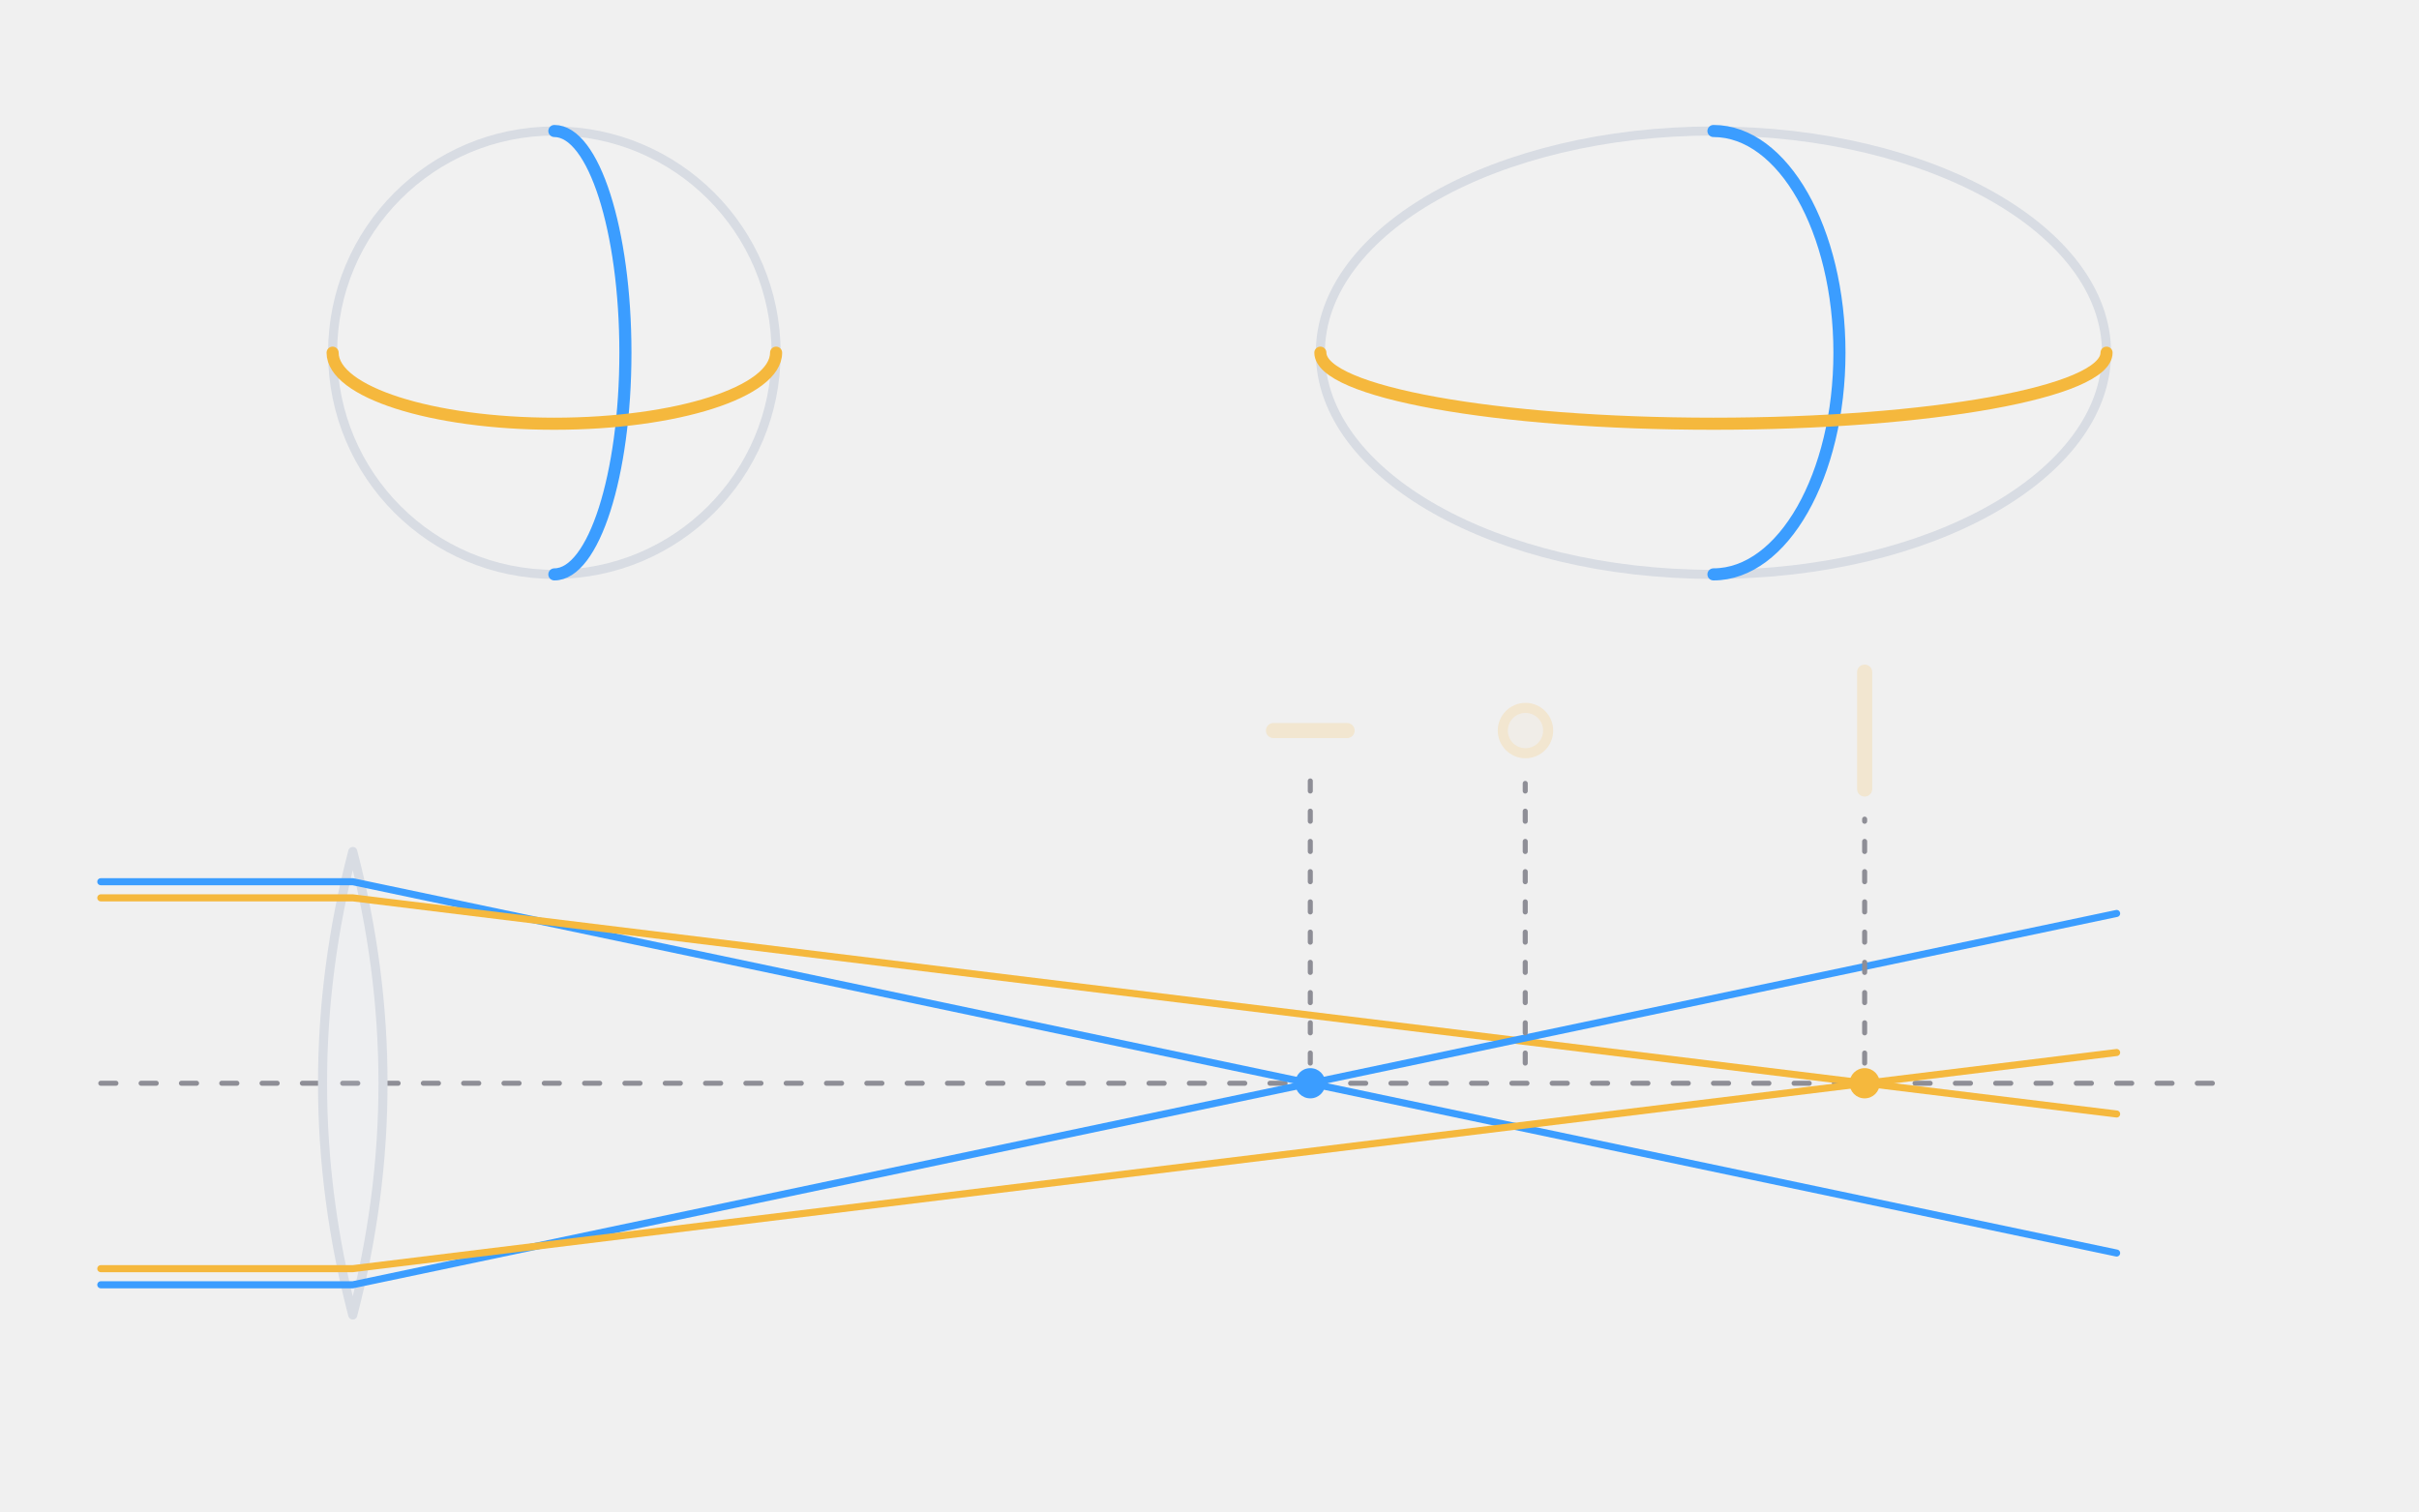
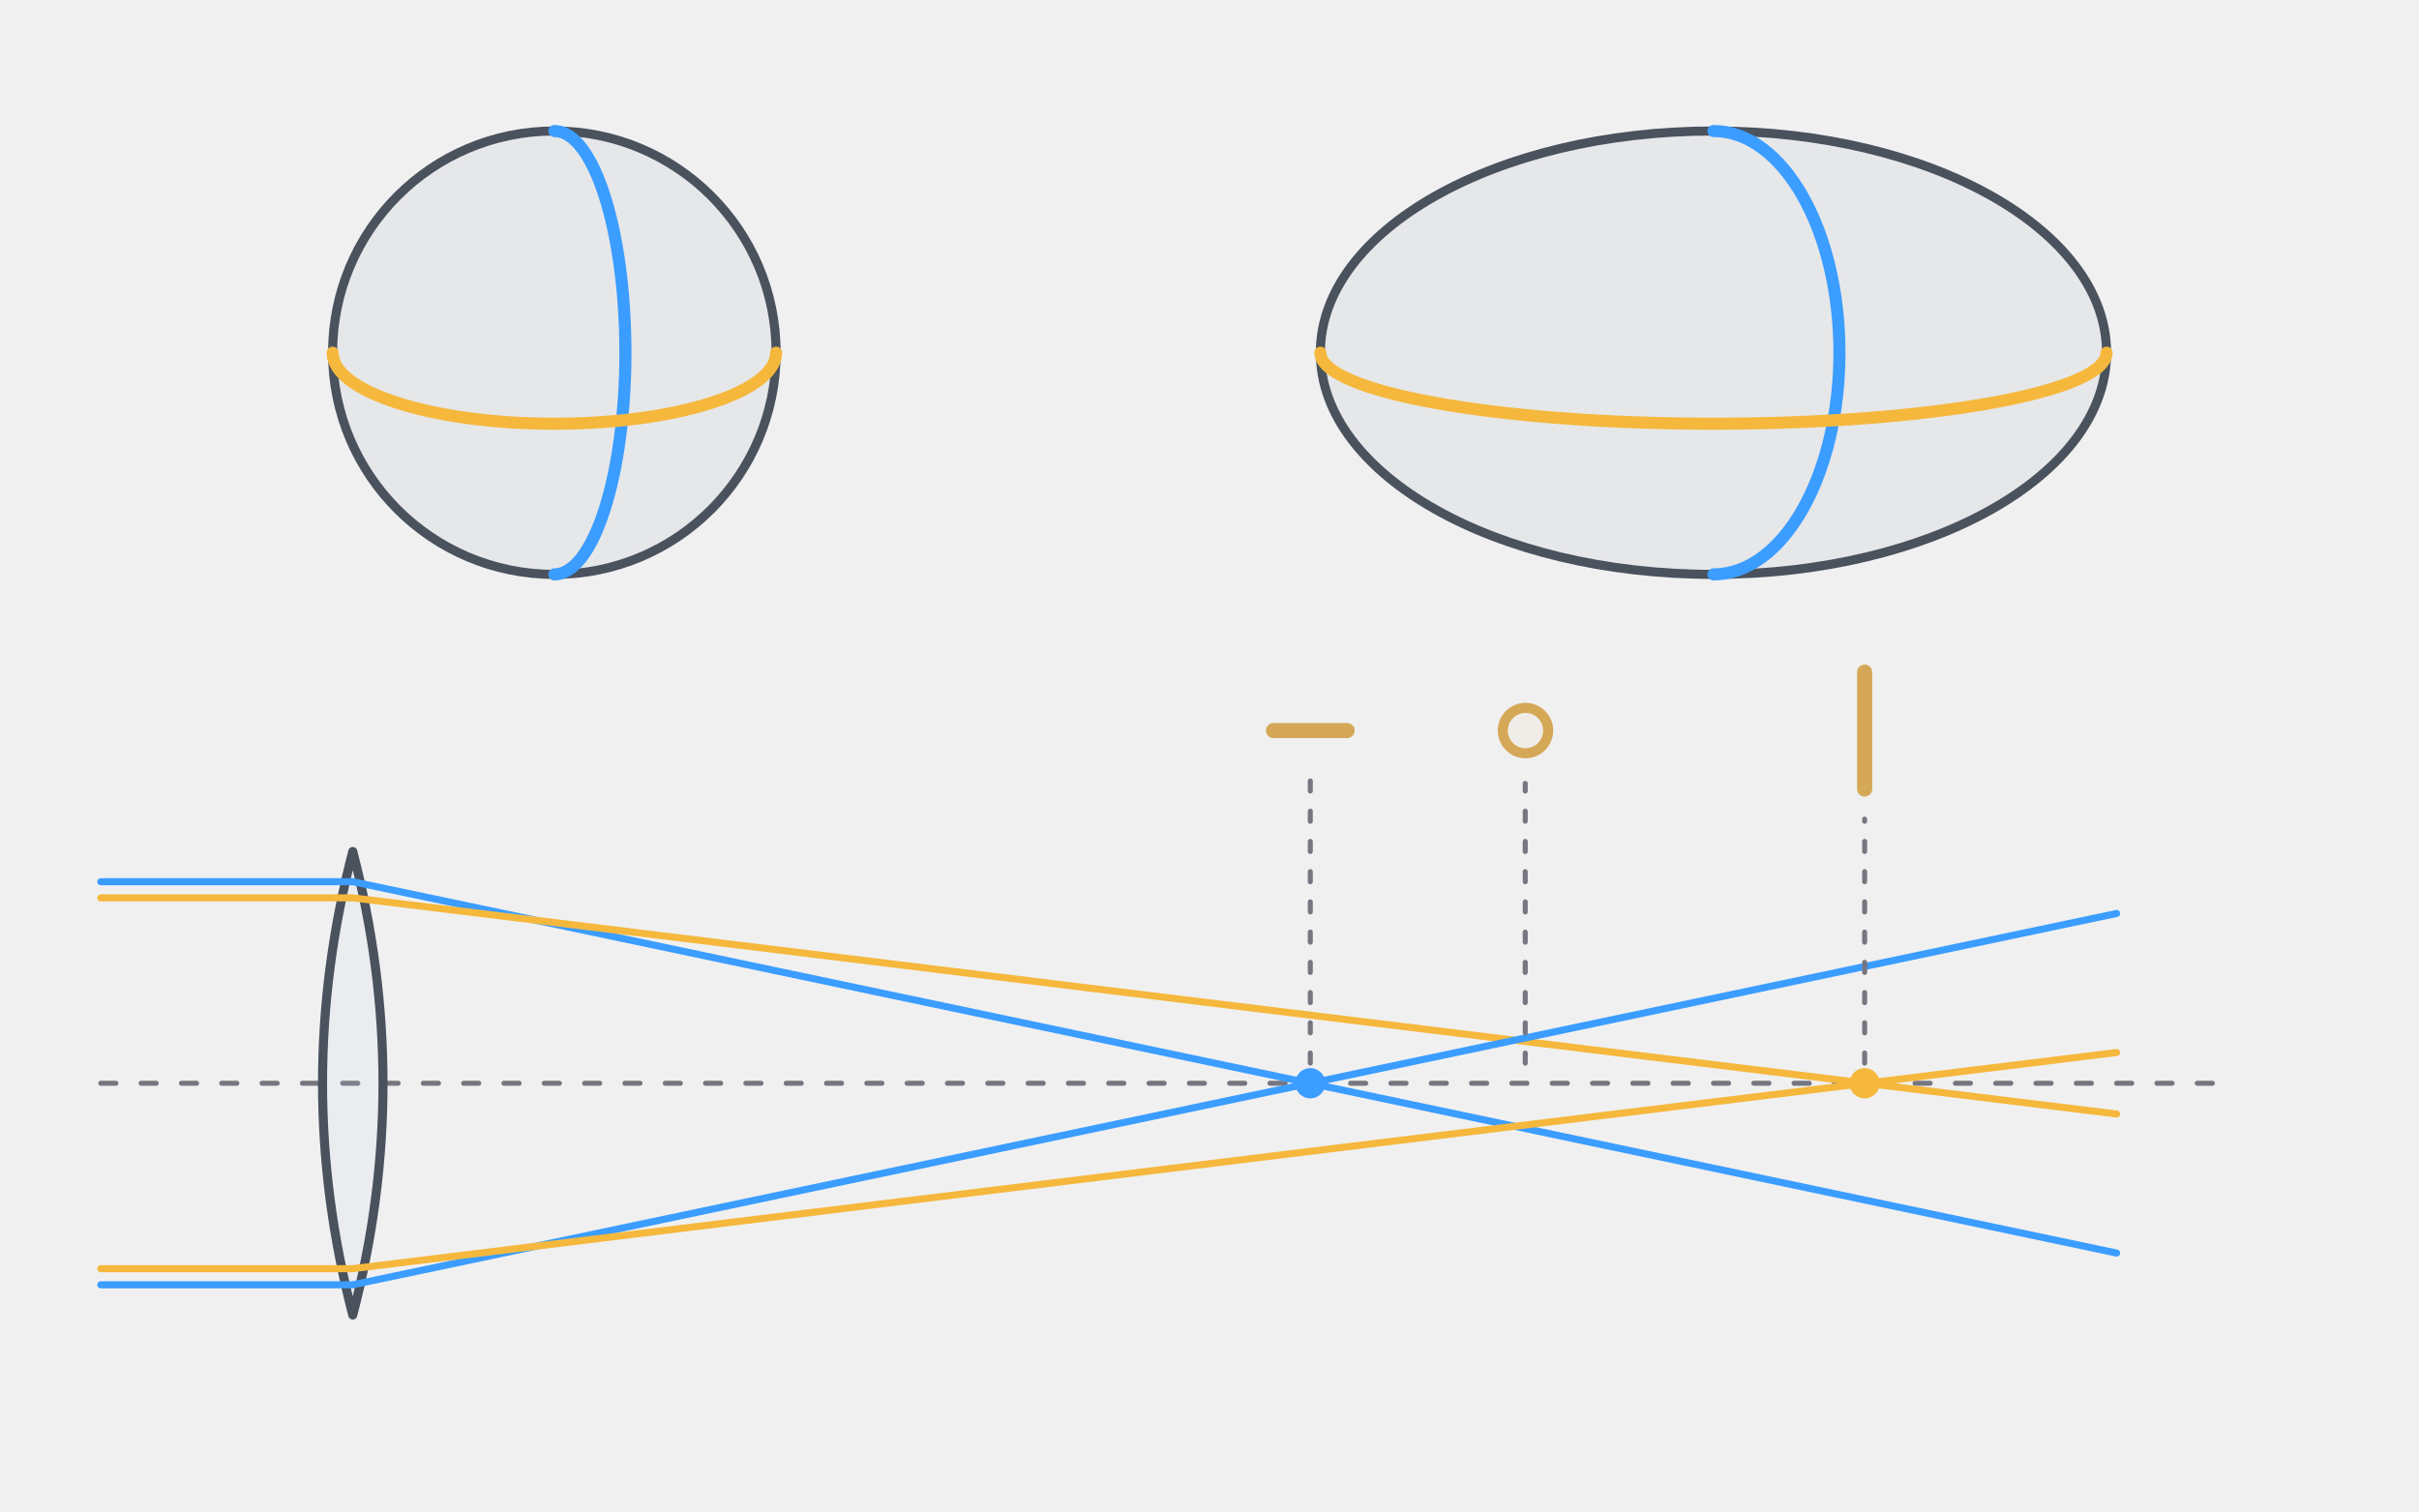
<svg xmlns="http://www.w3.org/2000/svg" width="480" height="300" viewBox="0 0 480 300" fill="none" stroke-linecap="round" stroke-linejoin="round">
-   <ellipse cx="110" cy="70" rx="44" ry="44" fill="#ffffff" fill-opacity="0.05" stroke="#d8dce3" stroke-width="1.8" />
+   <ellipse cx="110" cy="70" rx="44" ry="44" fill="#1f3550" fill-opacity="0.05" stroke="#4a525e" stroke-width="1.8" />
  <path d="M110 26 A14.1 44 0 0 1 110 114" stroke="#3b9dff" stroke-width="2.4" />
  <path d="M66 70 A44 14.1 0 0 0 154 70" stroke="#f5b83d" stroke-width="2.4" />
-   <ellipse cx="340" cy="70" rx="78" ry="44" fill="#ffffff" fill-opacity="0.05" stroke="#d8dce3" stroke-width="1.8" />
+   <ellipse cx="340" cy="70" rx="78" ry="44" fill="#1f3550" fill-opacity="0.05" stroke="#4a525e" stroke-width="1.8" />
  <path d="M340 26 A25 44 0 0 1 340 114" stroke="#3b9dff" stroke-width="2.4" />
  <path d="M262 70 A78 14.1 0 0 0 418 70" stroke="#f5b83d" stroke-width="2.4" />
-   <path d="M20 215 H440" stroke="#8e8e96" stroke-width="1" stroke-dasharray="3 5" />
-   <path d="M70 169 Q82 215 70 261 Q58 215 70 169 Z" fill="#d8e6f5" fill-opacity="0.12" stroke="#d8dce3" stroke-width="1.8" />
+   <path d="M20 215 H440" stroke="#767680" stroke-width="1" stroke-dasharray="3 5" />
+   <path d="M70 169 Q82 215 70 261 Q58 215 70 169 Z" fill="#b7cde6" fill-opacity="0.12" stroke="#4a525e" stroke-width="1.8" />
  <path d="M20 175 L70 175 L420 248.7" stroke="#3b9dff" stroke-width="1.4" />
  <path d="M20 178.2 L70 178.2 L420 221.1" stroke="#f5b83d" stroke-width="1.4" />
  <path d="M20 255 L70 255 L420 181.3" stroke="#3b9dff" stroke-width="1.4" />
  <path d="M20 251.8 L70 251.8 L420 208.9" stroke="#f5b83d" stroke-width="1.4" />
-   <path d="M260 211 V153" stroke="#8e8e96" stroke-width="1" stroke-dasharray="2 4" />
-   <path d="M252.7 145 H267.3" stroke="#f2e6d0" stroke-width="3" />
-   <path d="M302.653 211 V155.49" stroke="#8e8e96" stroke-width="1" stroke-dasharray="2 4" />
-   <ellipse cx="302.7" cy="145" rx="4.5" ry="4.5" fill="#f2e6d0" fill-opacity="0.25" stroke="#f2e6d0" stroke-width="2" />
-   <path d="M370 211 V162.579" stroke="#8e8e96" stroke-width="1" stroke-dasharray="2 4" />
-   <path d="M370 133.4 V156.6" stroke="#f2e6d0" stroke-width="3" />
+   <path d="M260 211 V153" stroke="#767680" stroke-width="1" stroke-dasharray="2 4" />
+   <path d="M252.7 145 H267.3" stroke="#d4a857" stroke-width="3" />
+   <path d="M302.653 211 V155.49" stroke="#767680" stroke-width="1" stroke-dasharray="2 4" />
+   <ellipse cx="302.7" cy="145" rx="4.5" ry="4.5" fill="#f2e6d0" fill-opacity="0.25" stroke="#d4a857" stroke-width="2" />
+   <path d="M370 211 V162.579" stroke="#767680" stroke-width="1" stroke-dasharray="2 4" />
+   <path d="M370 133.4 V156.6" stroke="#d4a857" stroke-width="3" />
  <circle cx="260" cy="215" r="3" fill="#3b9dff" />
  <circle cx="370" cy="215" r="3" fill="#f5b83d" />
</svg>
